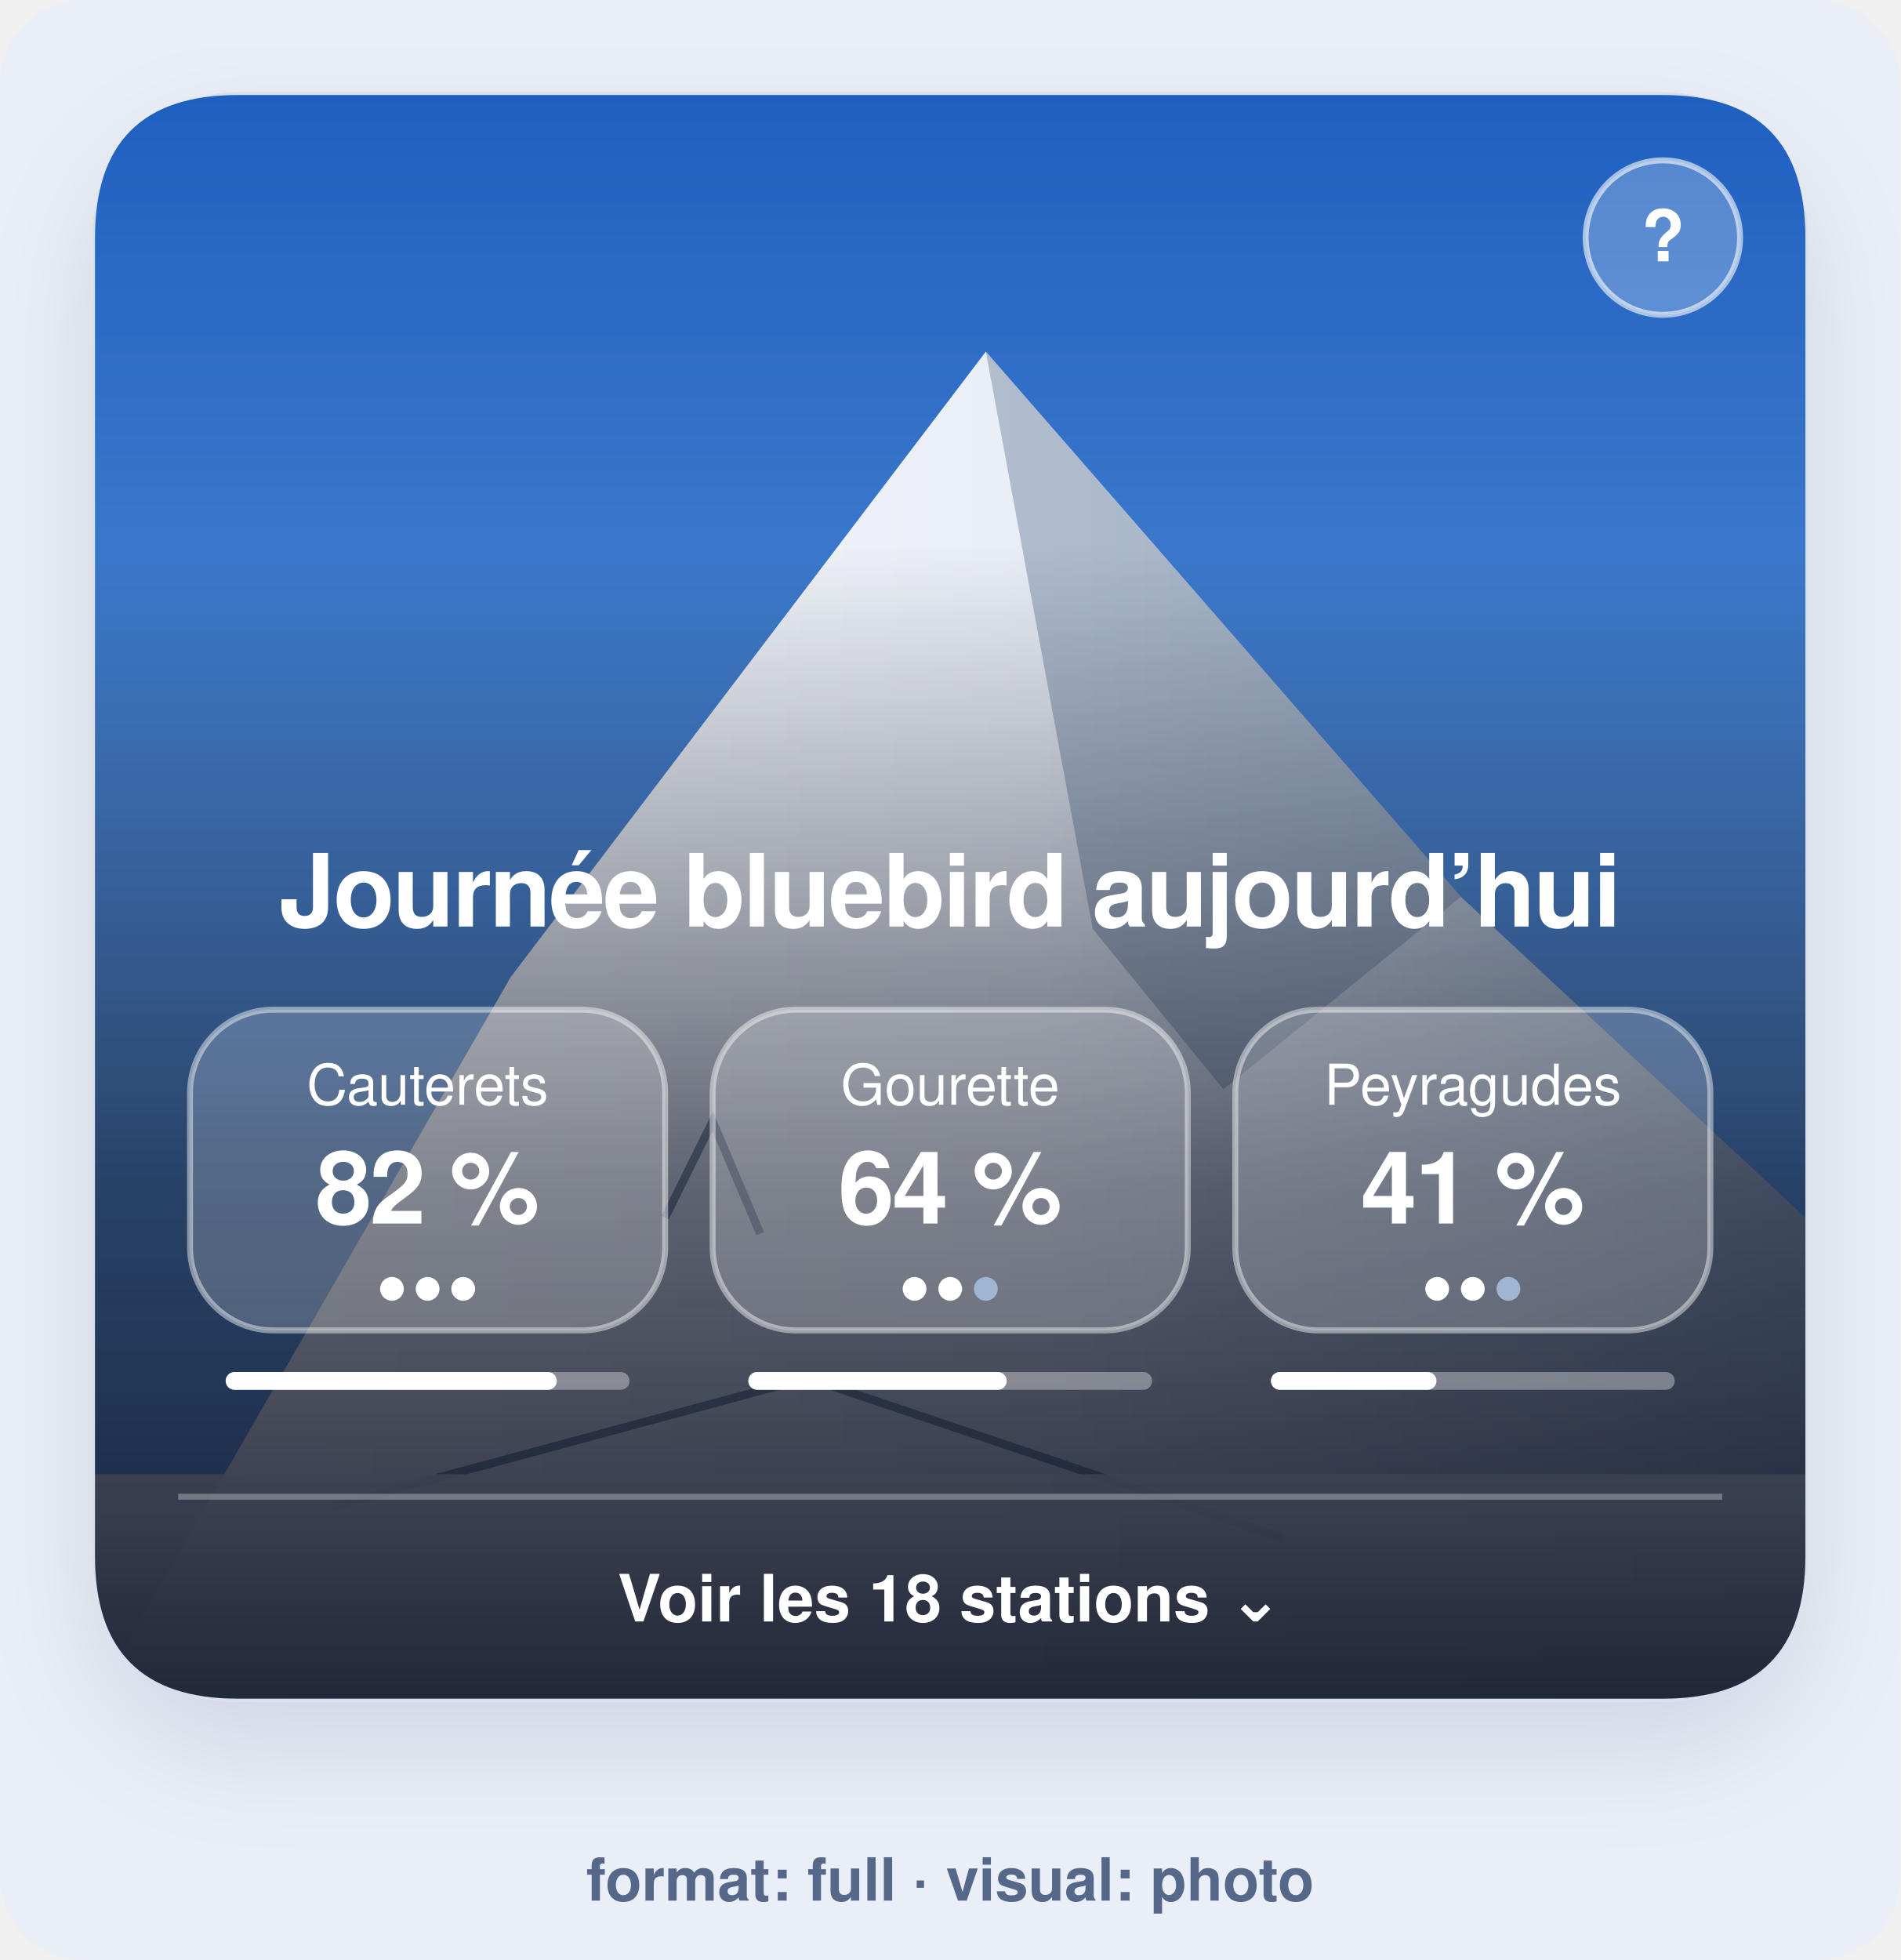
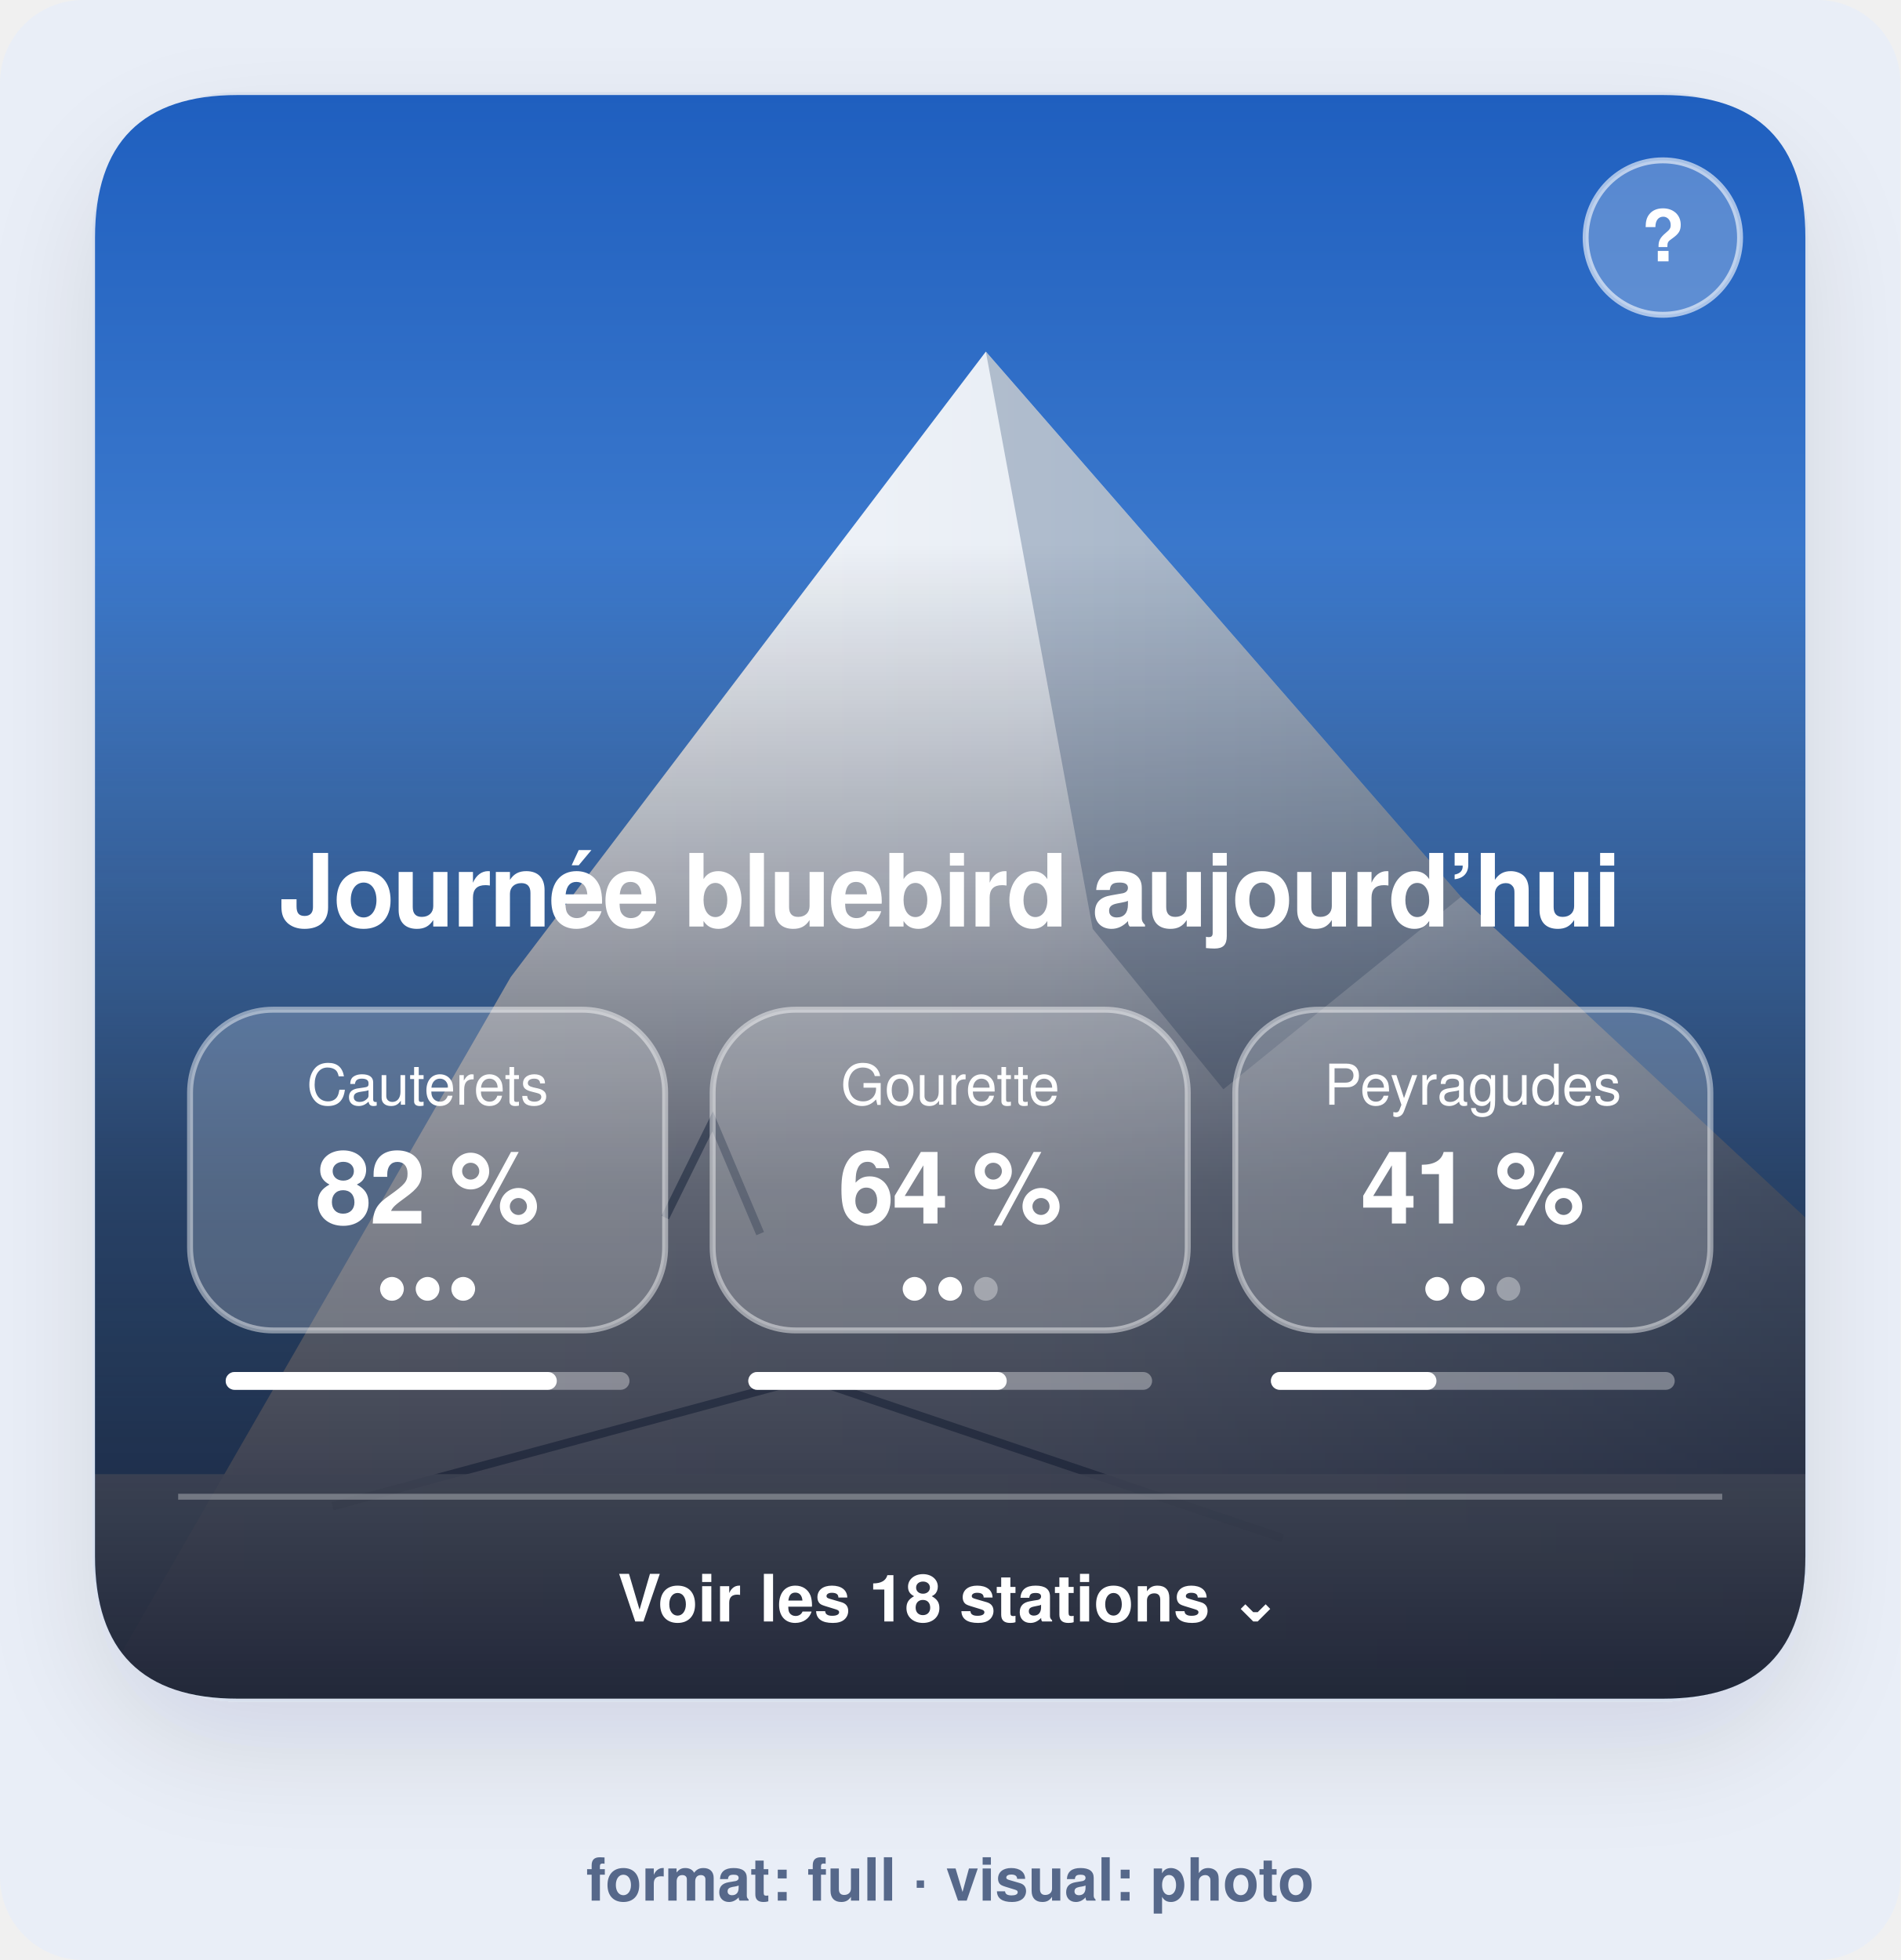
<svg xmlns="http://www.w3.org/2000/svg" width="320" height="330" viewBox="0 0 320 330" role="img" aria-label="format: full · visual: photo">
  <rect width="320" height="330" rx="14" fill="#e9eef7" />
  <defs>
    <filter id="sh" x="-20%" y="-20%" width="140%" height="150%">
      <feDropShadow dx="0" dy="8" stdDeviation="9" flood-color="#0f172a" flood-opacity=".10" />
    </filter>
  </defs>
  <rect x="16" y="16" width="288" height="270" rx="24" fill="#fbfcfe" stroke="#d8e0ee" filter="url(#sh)" />
  <path d="M40,17 H280" stroke="#ffffff" stroke-width="1.5" />
  <defs>
    <clipPath id="c1">
      <path d="M40,16 H280 Q304,16 304,40 V262 Q304,286 280,286 H40 Q16,286 16,262 V40 Q16,16 40,16 Z" />
    </clipPath>
  </defs>
  <defs>
    <linearGradient id="p2a" x1="0" y1="0" x2="0" y2="1">
      <stop offset="0" stop-color="#1f5fbf" />
      <stop offset="1" stop-color="#7fb6ec" />
    </linearGradient>
    <linearGradient id="p2b" x1="0" y1="0" x2="1" y2="0">
      <stop offset="0" stop-color="#ffffff" />
      <stop offset=".55" stop-color="#e9eef5" />
      <stop offset="1" stop-color="#9fb2c9" />
    </linearGradient>
  </defs>
  <g clip-path="url(#c1)">
    <rect x="16" y="16" width="288" height="270" fill="url(#p2a)" />
    <path d="M16,286 L86,164.5 L166,59.2 L246,151 L304,205 V286 Z" fill="url(#p2b)" />
    <path d="M166,59.2 L184,156.4 L206,183.4 L246,151 L166,59.2 Z" fill="#7f93ad" opacity=".55" />
    <path d="M112,205 L120,188.8 L128,207.7 M56,253.6 L136,232 L216,259" stroke="#5e7088" stroke-width="1.4" fill="none" opacity=".7" />
    <rect x="16" y="248.2" width="288" height="37.8" fill="#f7fafd" opacity=".85" />
  </g>
  <defs>
    <linearGradient id="c1g" x1="0" y1="0" x2="0" y2="1">
      <stop offset=".28" stop-color="#050b1e" stop-opacity="0" />
      <stop offset=".68" stop-color="#050b1e" stop-opacity=".62" />
      <stop offset="1" stop-color="#050b1e" stop-opacity=".88" />
    </linearGradient>
  </defs>
  <path d="M40,16 H280 Q304,16 304,40 V262 Q304,286 280,286 H40 Q16,286 16,262 V40 Q16,16 40,16 Z" fill="url(#c1g)" />
  <circle cx="280" cy="40" r="13" fill="rgba(255,255,255,.24)" stroke="rgba(255,255,255,.6)" />
  <text x="280" y="44" font-family="Sora, 'Segoe UI', Helvetica, Arial, sans-serif" font-size="12" font-weight="700" fill="#fff" text-anchor="middle">?</text>
  <text x="160" y="156" font-family="Sora, 'Segoe UI', Helvetica, Arial, sans-serif" font-size="17" font-weight="700" letter-spacing="-0.34" fill="#fff" text-anchor="middle">Journée bluebird aujourd’hui</text>
  <rect x="32" y="170" width="80" height="54" rx="14" fill="rgba(255,255,255,.2)" stroke="rgba(255,255,255,.45)" />
  <text x="72" y="186" font-family="Sora, 'Segoe UI', Helvetica, Arial, sans-serif" font-size="9.5" font-weight="500" fill="#fff" text-anchor="middle">Cauterets</text>
  <text x="72" y="206" font-family="Sora, 'Segoe UI', Helvetica, Arial, sans-serif" font-size="17" font-weight="700" letter-spacing="-0.34" fill="#fff" text-anchor="middle">82 %</text>
  <circle cx="66" cy="217" r="2" fill="#fff" />
  <circle cx="72" cy="217" r="2" fill="#fff" />
  <circle cx="78" cy="217" r="2" fill="#fff" />
  <rect x="38" y="231" width="68" height="3" rx="1.5" fill="rgba(255,255,255,.35)" />
  <rect x="38" y="231" width="55.76" height="3" rx="1.5" fill="#fff" />
  <rect x="120" y="170" width="80" height="54" rx="14" fill="rgba(255,255,255,.2)" stroke="rgba(255,255,255,.45)" />
  <text x="160" y="186" font-family="Sora, 'Segoe UI', Helvetica, Arial, sans-serif" font-size="9.5" font-weight="500" fill="#fff" text-anchor="middle">Gourette</text>
  <text x="160" y="206" font-family="Sora, 'Segoe UI', Helvetica, Arial, sans-serif" font-size="17" font-weight="700" letter-spacing="-0.34" fill="#fff" text-anchor="middle">64 %</text>
  <circle cx="154" cy="217" r="2" fill="#fff" />
  <circle cx="160" cy="217" r="2" fill="#fff" />
-   <circle cx="166" cy="217" r="2" fill="#9fb6d3" />
+   <circle cx="166" cy="217" r="2" fill="rgba(255,255,255,.35)" />
  <rect x="126" y="231" width="68" height="3" rx="1.5" fill="rgba(255,255,255,.35)" />
  <rect x="126" y="231" width="43.52" height="3" rx="1.5" fill="#fff" />
  <rect x="208" y="170" width="80" height="54" rx="14" fill="rgba(255,255,255,.2)" stroke="rgba(255,255,255,.45)" />
  <text x="248" y="186" font-family="Sora, 'Segoe UI', Helvetica, Arial, sans-serif" font-size="9.5" font-weight="500" fill="#fff" text-anchor="middle">Peyragudes</text>
  <text x="248" y="206" font-family="Sora, 'Segoe UI', Helvetica, Arial, sans-serif" font-size="17" font-weight="700" letter-spacing="-0.34" fill="#fff" text-anchor="middle">41 %</text>
  <circle cx="242" cy="217" r="2" fill="#fff" />
  <circle cx="248" cy="217" r="2" fill="#fff" />
-   <circle cx="254" cy="217" r="2" fill="#9fb6d3" />
+   <circle cx="254" cy="217" r="2" fill="rgba(255,255,255,.35)" />
  <rect x="214" y="231" width="68" height="3" rx="1.5" fill="rgba(255,255,255,.35)" />
  <rect x="214" y="231" width="27.88" height="3" rx="1.5" fill="#fff" />
  <line x1="30" y1="252" x2="290" y2="252" stroke="rgba(255,255,255,.3)" />
  <text x="160" y="273" font-family="Sora, 'Segoe UI', Helvetica, Arial, sans-serif" font-size="11" font-weight="700" fill="#fff" text-anchor="middle">Voir les 18 stations  ⌄</text>
  <text x="160" y="320" font-family="Sora, 'Segoe UI', Helvetica, Arial, sans-serif" font-size="10" font-weight="600" fill="#56688a" text-anchor="middle">format: full · visual: photo</text>
</svg>
